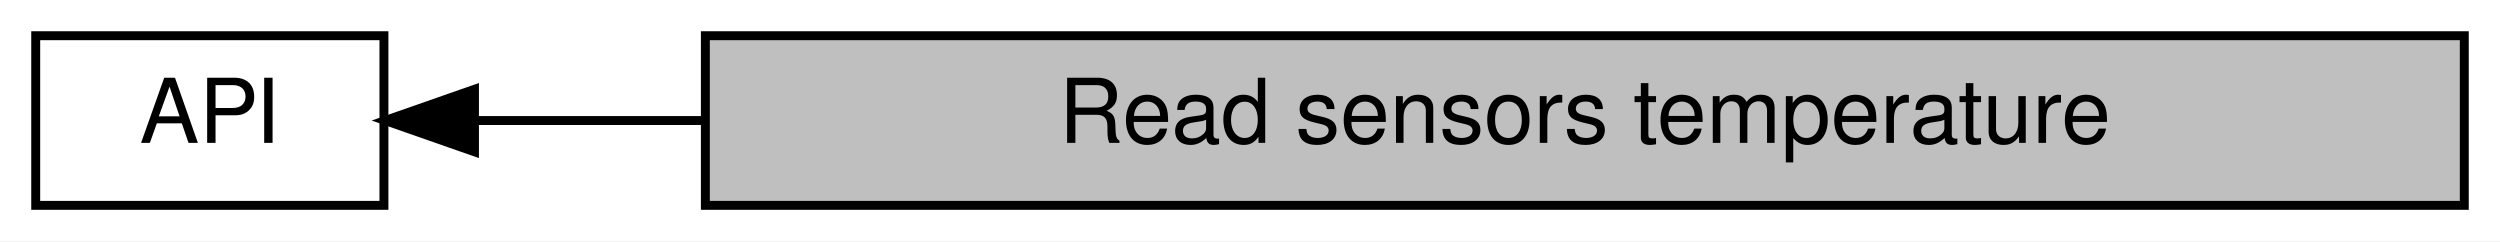
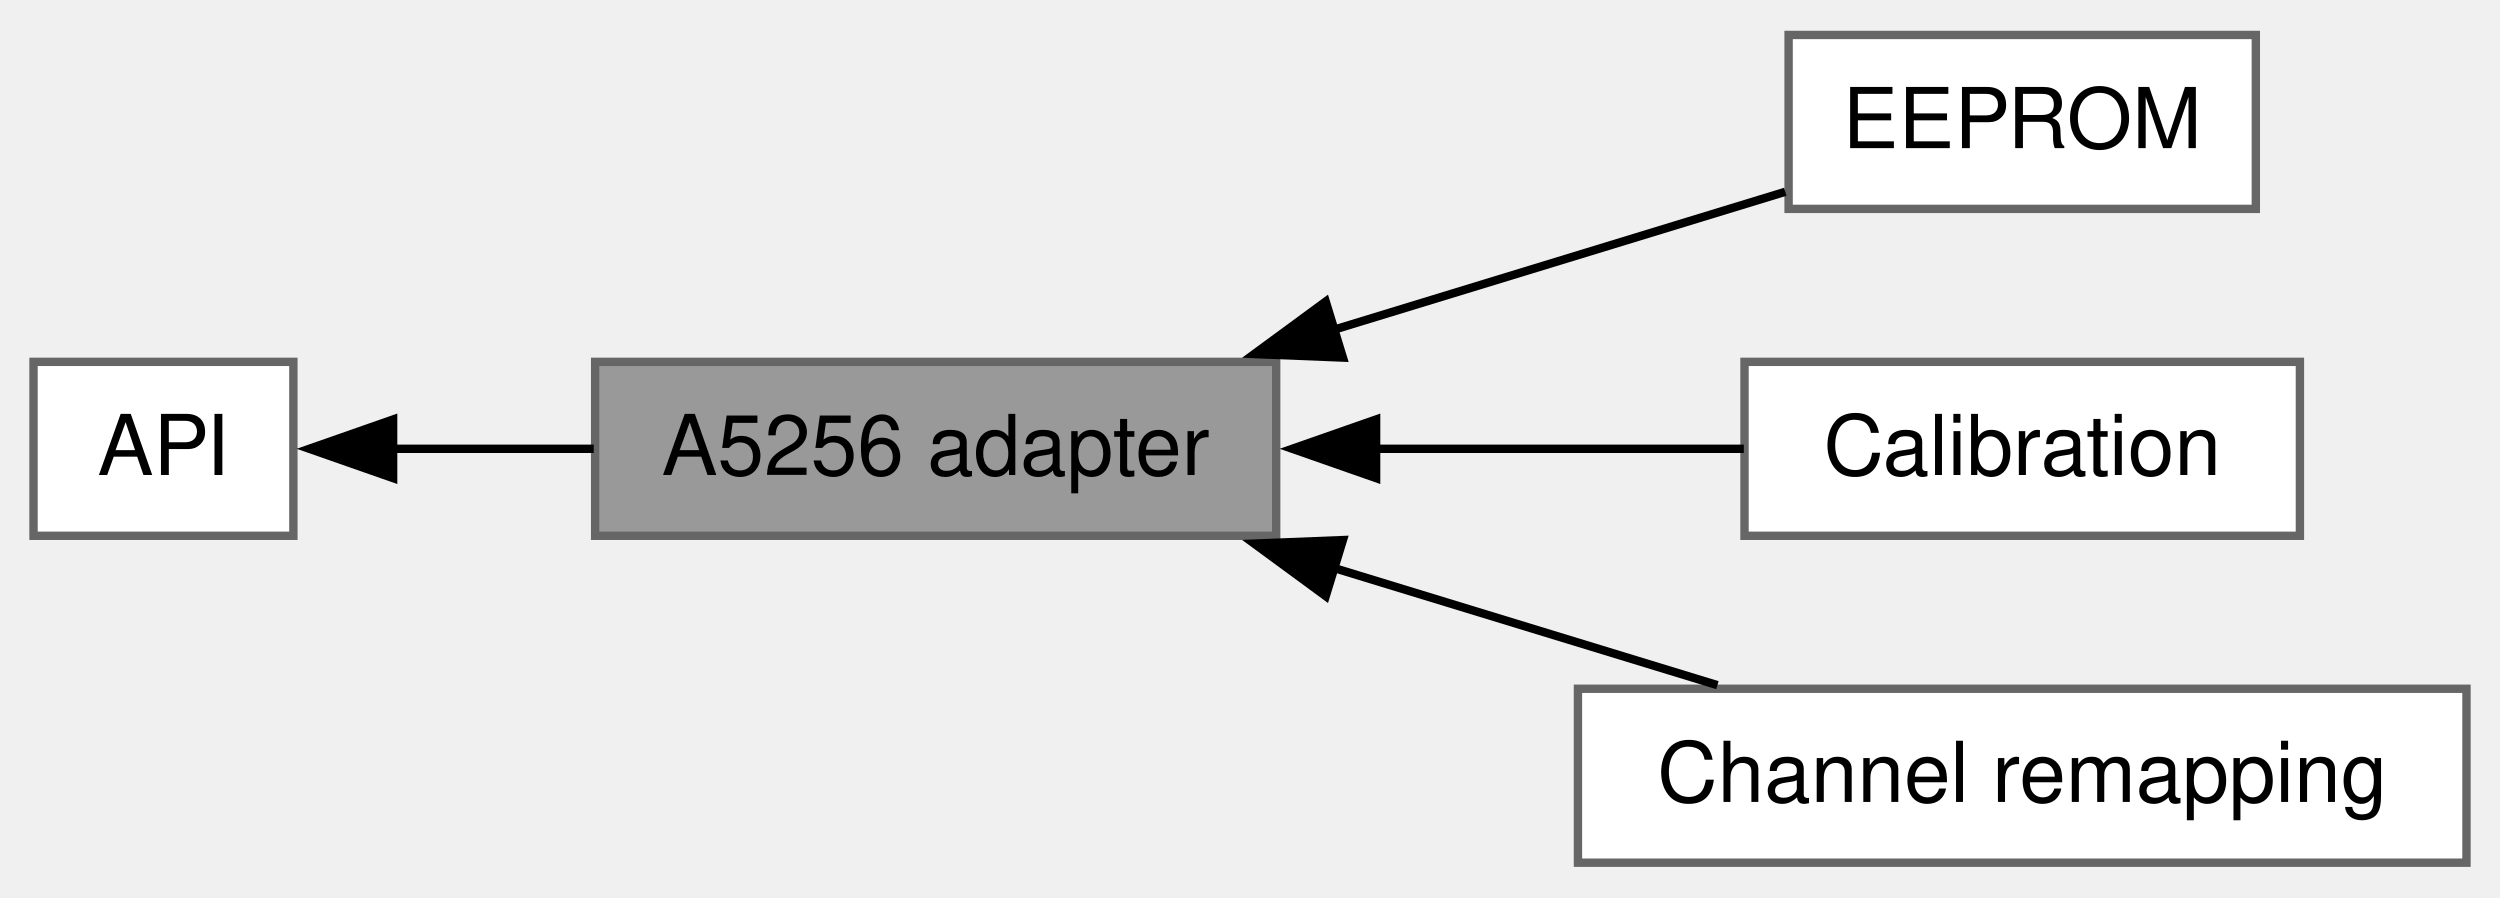
- <svg xmlns="http://www.w3.org/2000/svg" xmlns:xlink="http://www.w3.org/1999/xlink" width="280pt" height="27pt" viewBox="0.00 0.00 280.00 27.00">
-   <g id="graph0" class="graph" transform="scale(1 1) rotate(0) translate(4 23)">
-     <polygon fill="white" stroke="transparent" points="-4,4 -4,-23 276,-23 276,4 -4,4" />
-     <g id="node1" class="node">
-       <g id="a_node1">
-         <a xlink:href="a00064.html" target="_top" xlink:title="FERSlib Application programmin interface.">
-           <polygon fill="white" stroke="black" points="39,-19 0,-19 0,0 39,0 39,-19" />
-           <text text-anchor="middle" x="19.5" y="-7" font-family="Helvetica,sans-Serif" font-size="10.00">API</text>
+ <svg xmlns="http://www.w3.org/2000/svg" xmlns:xlink="http://www.w3.org/1999/xlink" width="298pt" height="107pt" viewBox="0.00 0.00 298.25 106.75">
+   <g id="graph0" class="graph" transform="scale(1 1) rotate(0) translate(4 102.75)">
+     <g id="Node000001" class="node">
+       <g id="a_Node000001">
+         <a xlink:title=" ">
+           <polygon fill="#999999" stroke="#666666" points="148.25,-59.75 67,-59.75 67,-39 148.25,-39 148.25,-59.75" />
+           <text text-anchor="middle" x="107.62" y="-46.25" font-family="Helvetica,sans-Serif" font-size="10.00">A5256 adapter</text>
        </a>
      </g>
    </g>
-     <g id="node2" class="node">
-       <g id="a_node2">
-         <a xlink:title=" ">
-           <polygon fill="#bfbfbf" stroke="black" points="272,-19 75,-19 75,0 272,0 272,-19" />
-           <text text-anchor="middle" x="173.5" y="-7" font-family="Helvetica,sans-Serif" font-size="10.00">Read sensors temperature</text>
+     <g id="Node000003" class="node">
+       <g id="a_Node000003">
+         <a xlink:href="a00072.html" target="_top" xlink:title=" ">
+           <polygon fill="white" stroke="#666666" points="265.12,-98.75 209.38,-98.75 209.38,-78 265.12,-78 265.12,-98.75" />
+           <text text-anchor="middle" x="237.25" y="-85.25" font-family="Helvetica,sans-Serif" font-size="10.00">EEPROM</text>
+         </a>
+       </g>
+     </g>
+     <g id="edge2" class="edge">
+       <path fill="none" stroke="black" d="M155.12,-63.58C173.21,-69.11 193.31,-75.25 208.98,-80.04" />
+       <polygon fill="black" stroke="black" points="156.21,-60.26 145.62,-60.68 154.16,-66.95 156.21,-60.26" />
+     </g>
+     <g id="Node000005" class="node">
+       <g id="a_Node000005">
+         <a xlink:href="a00074.html" target="_top" xlink:title=" ">
+           <polygon fill="white" stroke="#666666" points="270.38,-59.75 204.12,-59.75 204.12,-39 270.38,-39 270.38,-59.75" />
+           <text text-anchor="middle" x="237.25" y="-46.25" font-family="Helvetica,sans-Serif" font-size="10.00">Calibration</text>
+         </a>
+       </g>
+     </g>
+     <g id="edge4" class="edge">
+       <path fill="none" stroke="black" d="M159.83,-49.38C174.75,-49.38 190.64,-49.38 204.04,-49.38" />
+       <polygon fill="black" stroke="black" points="160.17,-45.88 150.17,-49.38 160.17,-52.88 160.17,-45.88" />
+     </g>
+     <g id="Node000004" class="node">
+       <g id="a_Node000004">
+         <a xlink:href="a00073.html" target="_top" xlink:title=" ">
+           <polygon fill="white" stroke="#666666" points="290.25,-20.75 184.25,-20.75 184.25,0 290.25,0 290.25,-20.75" />
+           <text text-anchor="middle" x="237.25" y="-7.25" font-family="Helvetica,sans-Serif" font-size="10.00">Channel remapping</text>
+         </a>
+       </g>
+     </g>
+     <g id="edge3" class="edge">
+       <path fill="none" stroke="black" d="M154.91,-35.23C170.07,-30.6 186.67,-25.53 200.89,-21.18" />
+       <polygon fill="black" stroke="black" points="154.16,-31.8 145.62,-38.07 156.21,-38.49 154.16,-31.8" />
+     </g>
+     <g id="Node000002" class="node">
+       <g id="a_Node000002">
+         <a xlink:href="a00058.html" target="_top" xlink:title="FERSlib Application programmin interface.">
+           <polygon fill="white" stroke="#666666" points="31,-59.75 0,-59.75 0,-39 31,-39 31,-59.75" />
+           <text text-anchor="middle" x="15.5" y="-46.25" font-family="Helvetica,sans-Serif" font-size="10.00">API</text>
        </a>
      </g>
    </g>
    <g id="edge1" class="edge">
-       <path fill="none" stroke="black" d="M49.19,-9.5C56.85,-9.5 65.56,-9.5 74.75,-9.5" />
-       <polygon fill="black" stroke="black" points="49.14,-6 39.14,-9.5 49.14,-13 49.14,-6" />
+       <path fill="none" stroke="black" d="M42.72,-49.38C50.26,-49.38 58.66,-49.38 66.83,-49.38" />
+       <polygon fill="black" stroke="black" points="42.9,-45.88 32.9,-49.38 42.9,-52.88 42.9,-45.88" />
    </g>
  </g>
</svg>
